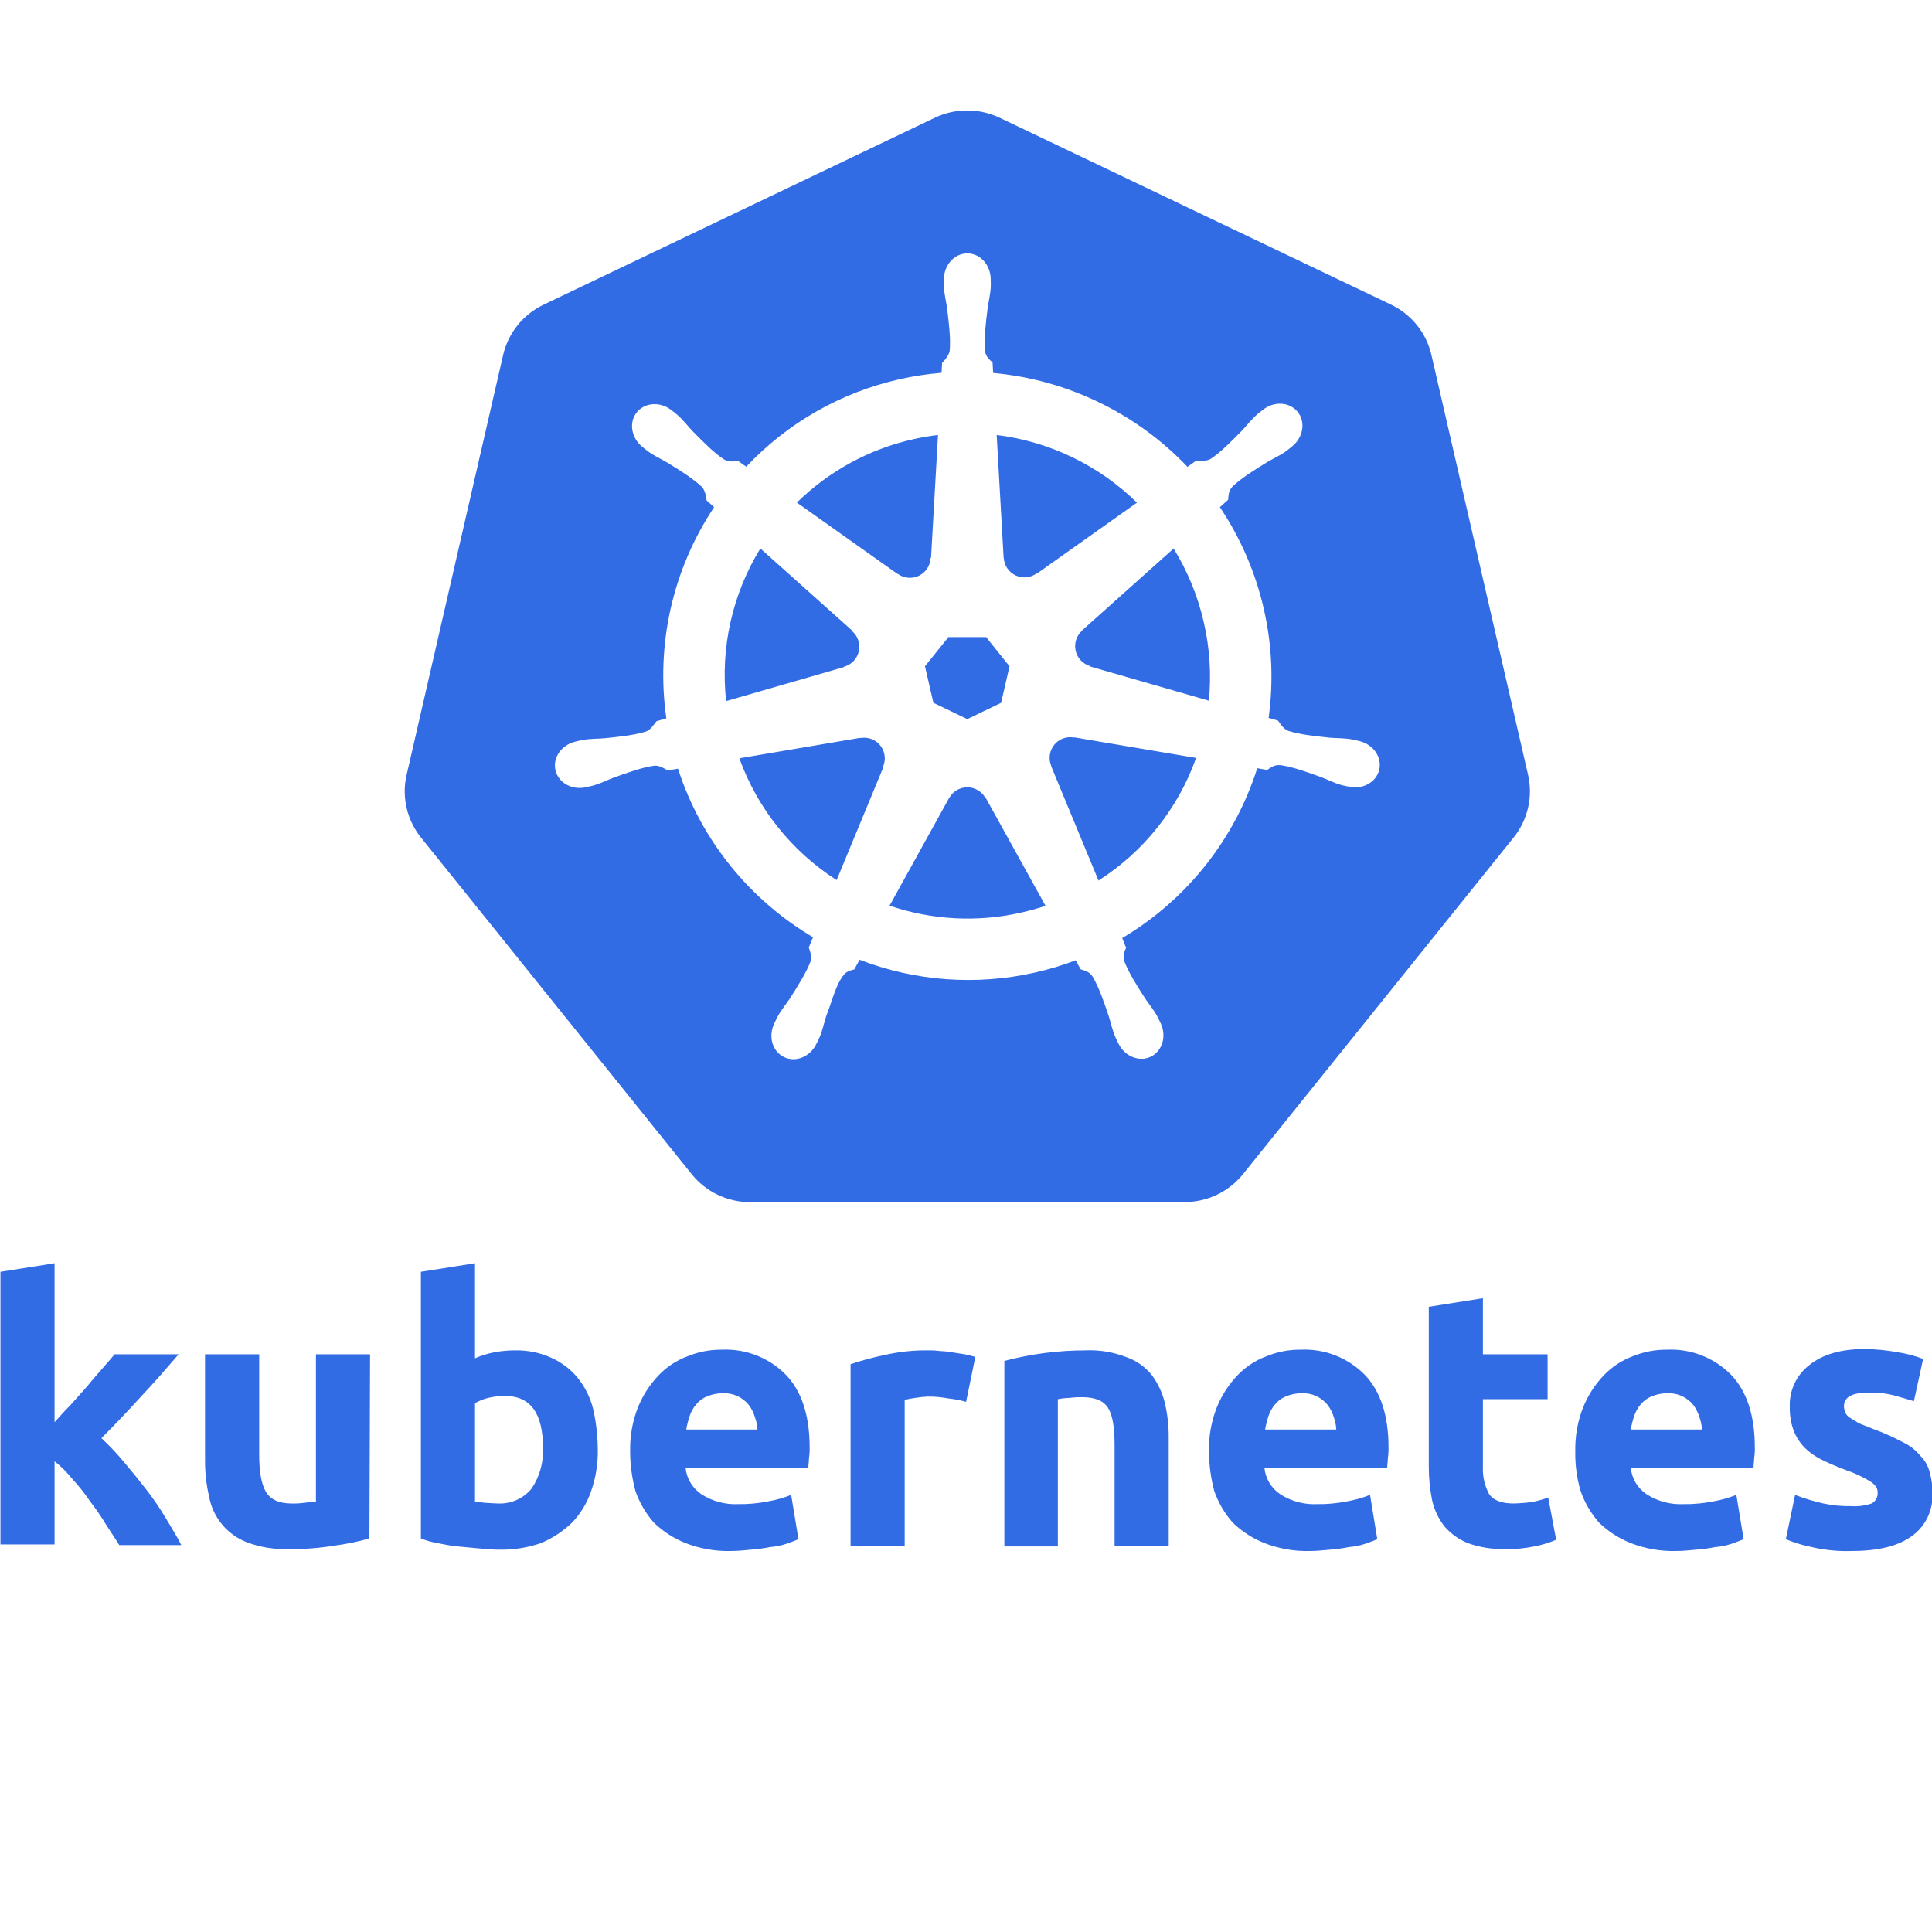
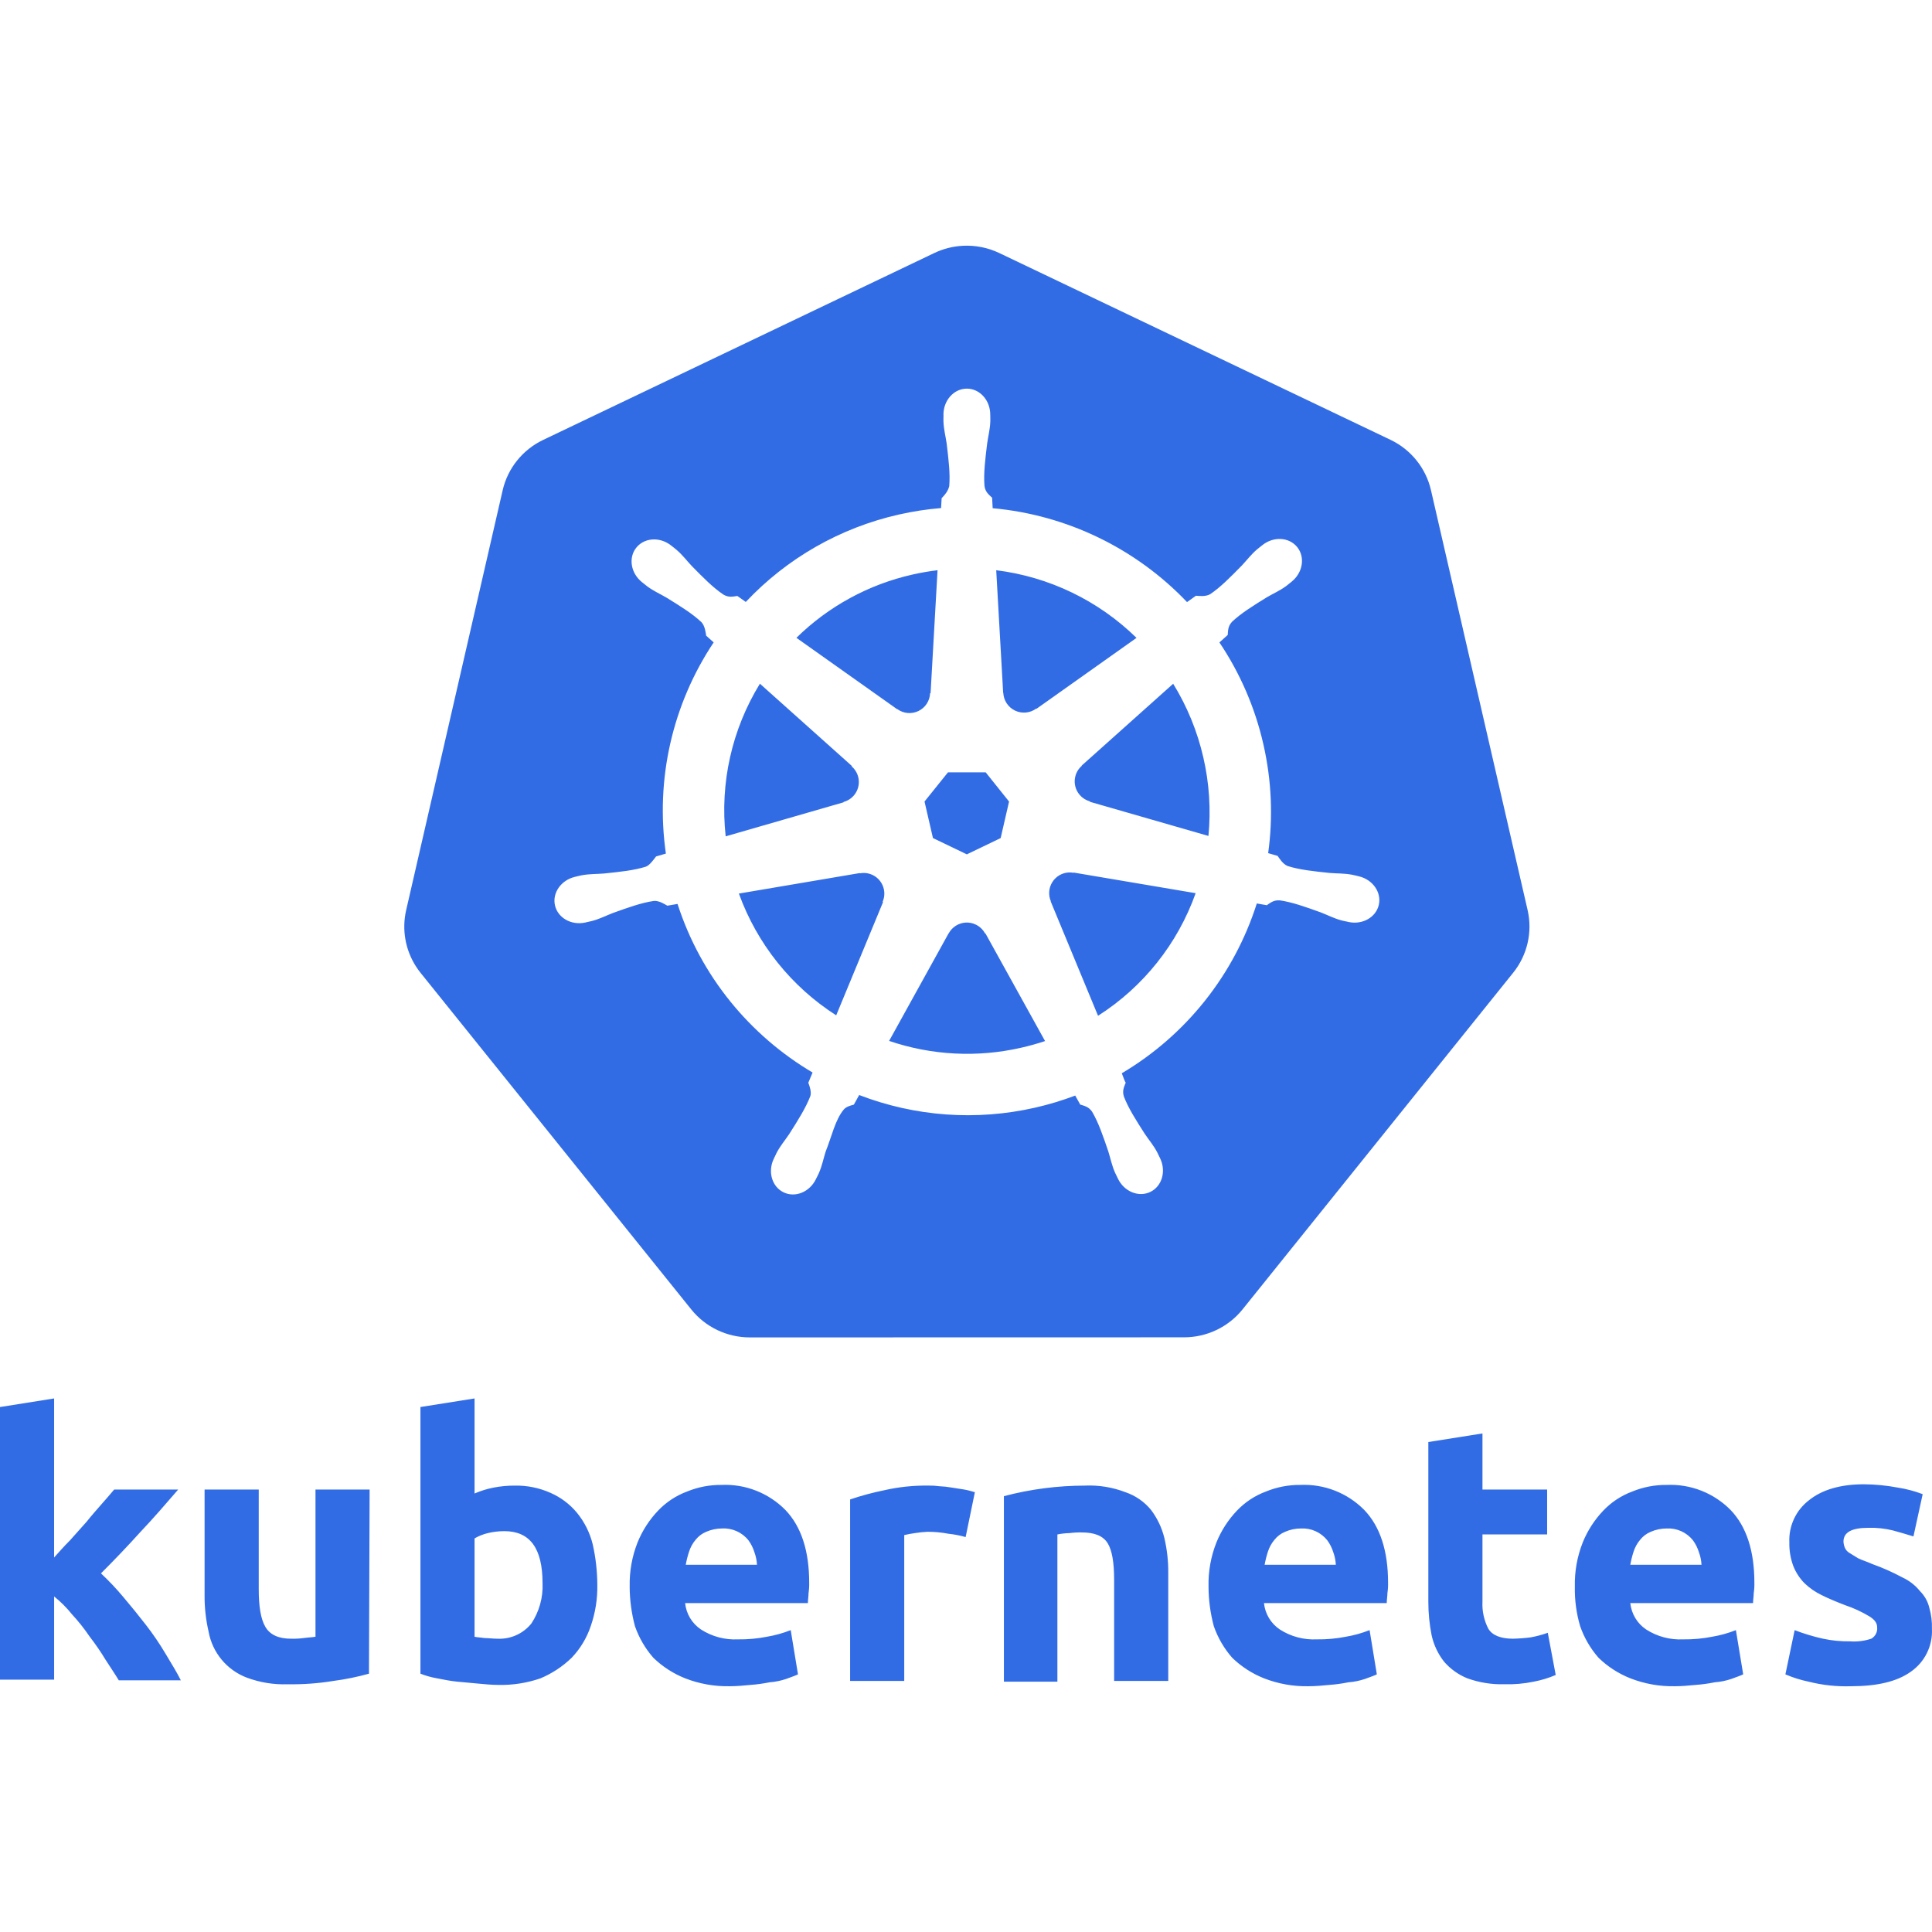
<svg xmlns="http://www.w3.org/2000/svg" viewBox="0 0 128 128">
-   <path fill="#326ce5" d="M63.83 7.323a4.956 4.915 0 0 0-1.9.48L36.014 20.186a4.956 4.915 0 0 0-2.681 3.334L26.94 51.335a4.956 4.915 0 0 0 .672 3.77 4.956 4.915 0 0 0 .283.39L45.833 77.8a4.956 4.915 0 0 0 3.875 1.847l28.765-.006a4.956 4.915 0 0 0 3.875-1.845l17.932-22.307a4.956 4.915 0 0 0 .957-4.16l-6.402-27.815a4.956 4.915 0 0 0-2.682-3.336L66.233 7.803a4.956 4.915 0 0 0-2.402-.48Zm.257 9.465c.856 0 1.55.773 1.55 1.724.001.135.009.315.004.44-.02.549-.139.969-.21 1.474-.131 1.083-.244 1.98-.176 2.815.06.417.304.582.505.775.005.113.024.487.037.694a20.329 20.329 0 0 1 12.877 6.22l.59-.42c.2.012.64.072.942-.103.694-.467 1.327-1.116 2.092-1.893.35-.371.607-.725 1.023-1.084.095-.081.24-.191.346-.275.744-.594 1.778-.531 2.312.139.534.67.363 1.693-.38 2.287-.106.084-.243.201-.342.275-.443.326-.85.493-1.29.752-.927.573-1.696 1.048-2.306 1.621-.288.308-.266.6-.291.88-.086.078-.39.347-.551.493a20.079 20.079 0 0 1 2.906 6.719c.562 2.447.65 4.892.324 7.242l.627.182c.113.16.345.547.67.674.798.251 1.697.343 2.782.457.509.042.948.017 1.488.119.129.024.318.075.451.105.914.22 1.501 1.06 1.313 1.889-.19.828-1.083 1.333-2.002 1.135l-.024-.004-.031-.01c-.128-.028-.288-.056-.4-.086-.531-.142-.916-.354-1.393-.537-1.026-.368-1.875-.675-2.703-.795-.42-.033-.636.167-.87.32a23.627 23.627 0 0 0-.661-.115 20.189 20.189 0 0 1-8.944 11.25c.074.179.2.558.258.625-.098.262-.245.514-.12.916.302.78.79 1.544 1.378 2.463.284.425.575.75.832 1.236.061.117.142.293.201.416.399.853.106 1.837-.66 2.205-.772.372-1.732-.02-2.145-.879-.059-.12-.141-.281-.191-.396-.22-.503-.297-.935-.451-1.422-.352-1.032-.642-1.887-1.065-2.61-.236-.349-.525-.393-.79-.48-.05-.084-.234-.422-.333-.597a20.138 20.138 0 0 1-2.662.802 20.037 20.037 0 0 1-11.652-.838l-.352.637c-.261.07-.513.14-.668.324-.565.674-.79 1.757-1.2 2.787-.156.487-.228.919-.448 1.422-.05.114-.135.274-.194.395v.004l-.004.004c-.413.855-1.37 1.246-2.14.875-.766-.369-1.059-1.352-.66-2.205.059-.123.138-.3.199-.416.257-.486.548-.816.832-1.24.587-.92 1.103-1.743 1.404-2.524.076-.26-.037-.614-.138-.877l.283-.676c-4.13-2.446-7.391-6.346-8.947-11.17l-.676.116c-.182-.102-.545-.342-.89-.315-.829.12-1.68.427-2.706.795-.477.183-.862.391-1.393.533-.112.03-.272.062-.4.09-.01.003-.02.008-.031.01l-.022.004c-.92.198-1.812-.307-2.002-1.135-.189-.828.399-1.668 1.313-1.889l.021-.006c.005 0 .01-.002.014-.003.13-.03.295-.074.414-.096.54-.102.98-.077 1.488-.12 1.085-.113 1.983-.205 2.782-.456.253-.104.494-.453.666-.674l.65-.19A20.069 20.069 0 0 1 47.313 33.6l-.498-.445c-.032-.194-.074-.64-.312-.895-.61-.572-1.38-1.048-2.307-1.62-.44-.26-.843-.426-1.285-.753-.094-.069-.22-.175-.323-.257l-.023-.018c-.744-.593-.915-1.617-.38-2.287.3-.377.759-.563 1.235-.547.371.013.755.149 1.08.408.106.084.252.194.346.276.417.358.671.712 1.022 1.084.765.777 1.396 1.421 2.09 1.888.364.213.645.127.922.09.089.066.389.28.56.397a19.954 19.954 0 0 1 10.137-5.79 20.173 20.173 0 0 1 2.802-.431l.038-.656c.206-.2.438-.489.504-.803.067-.834-.042-1.73-.172-2.813-.072-.505-.193-.927-.213-1.476-.004-.113.003-.267.004-.397 0-.014-.004-.028-.004-.043 0-.952.694-1.724 1.55-1.724zm-1.942 12.031a16.355 16.355 0 0 0-1.654.285 15.984 15.984 0 0 0-7.697 4.193l6.673 4.731.012-.008a1.367 1.367 0 0 0 2.172-1.047l.033-.015zm3.887 0 .46 8.125.009.004a1.37 1.37 0 0 0 2.174 1.043l.023.01 6.629-4.7a16.118 16.118 0 0 0-9.295-4.482zm-15.656 7.518a15.979 15.979 0 0 0-2.268 10.113l7.809-2.254.006-.027a1.37 1.37 0 0 0 .71-.467 1.366 1.366 0 0 0-.173-1.883l.007-.033zm27.379.004-6.06 5.421.005.018a1.352 1.352 0 0 0-.434.725 1.369 1.369 0 0 0 .97 1.625l.009.033 7.847 2.26a16.141 16.141 0 0 0-.338-5.2 16.175 16.175 0 0 0-1.998-4.882zm-14.918 5.867-1.555 1.935.558 2.42 2.246 1.08 2.24-1.078.557-2.42-1.55-1.937zm8.001 6.634a1.369 1.369 0 0 0-1.186 1.91l-.01.012 3.136 7.575a15.996 15.996 0 0 0 6.467-8.123l-8.078-1.366-.014.016a1.356 1.356 0 0 0-.315-.024zm-13.566.034a1.382 1.382 0 0 0-.268.023l-.013-.016-8.008 1.358a16.066 16.066 0 0 0 6.447 8.068l3.102-7.498-.024-.03c.111-.256.144-.547.077-.84a1.368 1.368 0 0 0-1.313-1.065zm6.766 3.285a1.372 1.372 0 0 0-1.158.722h-.006l-3.938 7.12a16.041 16.041 0 0 0 8.754.45 16.371 16.371 0 0 0 1.578-.44l-3.95-7.133h-.028a1.36 1.36 0 0 0-.614-.584 1.348 1.348 0 0 0-.638-.135zM3.616 83.692.03 84.26v18.061h3.586v-5.51a7.514 7.514 0 0 1 1.18 1.18 12.574 12.574 0 0 1 1.181 1.488 15.923 15.923 0 0 1 1.05 1.53c.305.481.611.92.874 1.357h4.111c-.262-.525-.614-1.094-1.007-1.75a18.675 18.675 0 0 0-1.31-1.926 55.098 55.098 0 0 0-1.487-1.834A17.662 17.662 0 0 0 6.72 95.28a72.503 72.503 0 0 0 2.623-2.754c.83-.874 1.662-1.837 2.493-2.799H7.594c-.218.263-.523.611-.83.961-.306.35-.656.744-1.006 1.182-.363.409-.728.818-1.093 1.224-.377.378-.714.756-1.05 1.133zm27.855 0-3.586.568v17.666a5.527 5.527 0 0 0 1.094.307c.438.088.875.175 1.313.219.48.044.917.087 1.398.13.481.044.918.089 1.355.089a8.003 8.003 0 0 0 2.8-.438 6.725 6.725 0 0 0 2.054-1.355 5.628 5.628 0 0 0 1.268-2.098 7.918 7.918 0 0 0 .437-2.756 12.418 12.418 0 0 0-.305-2.668 5.274 5.274 0 0 0-1.05-2.098 4.736 4.736 0 0 0-1.748-1.312 5.54 5.54 0 0 0-2.362-.48 7.238 7.238 0 0 0-1.4.13 6.108 6.108 0 0 0-1.268.393zm66.776 2.318-3.586.569V97.16a11.334 11.334 0 0 0 .219 2.23 4.339 4.339 0 0 0 .83 1.75 4.047 4.047 0 0 0 1.53 1.092 6.682 6.682 0 0 0 2.448.395 8.407 8.407 0 0 0 1.969-.174 6.965 6.965 0 0 0 1.443-.44l-.525-2.796a7.11 7.11 0 0 1-1.137.304 10.72 10.72 0 0 1-1.18.088c-.787 0-1.356-.219-1.619-.656a3.516 3.516 0 0 1-.392-1.793V92.7h4.285v-2.974h-4.285zm25.275 3.368c-1.53 0-2.756.349-3.63 1.048a3.327 3.327 0 0 0-1.313 2.8 4.237 4.237 0 0 0 .263 1.573 3.42 3.42 0 0 0 .743 1.137 4.372 4.372 0 0 0 1.138.787c.437.219.961.438 1.53.657a8.295 8.295 0 0 1 1.619.744c.35.218.525.436.525.742a.766.766 0 0 1-.394.744 3.593 3.593 0 0 1-1.399.174h-.002a8.047 8.047 0 0 1-1.79-.174 13.365 13.365 0 0 1-1.882-.568l-.613 2.93a7.982 7.982 0 0 0 1.531.482 10.109 10.109 0 0 0 2.799.305c1.75 0 3.06-.306 3.979-.962a3.26 3.26 0 0 0 1.4-2.843 4.538 4.538 0 0 0-.176-1.399 2.284 2.284 0 0 0-.611-1.093 3.265 3.265 0 0 0-1.182-.918 14.424 14.424 0 0 0-1.967-.875c-.393-.175-.7-.262-.962-.393a14.69 14.69 0 0 1-.569-.35.734.734 0 0 1-.306-.351 1.277 1.277 0 0 1-.088-.395c0-.612.525-.918 1.662-.918a6.118 6.118 0 0 1 1.619.176c.481.131.918.263 1.355.395l.612-2.8a8.085 8.085 0 0 0-1.66-.437 12.44 12.44 0 0 0-2.231-.218zm-75.695.043a5.844 5.844 0 0 0-2.276.437 5.097 5.097 0 0 0-1.923 1.268 6.692 6.692 0 0 0-1.356 2.1 7.463 7.463 0 0 0-.523 2.929h-.002a10.271 10.271 0 0 0 .351 2.625 6.312 6.312 0 0 0 1.223 2.098 6.439 6.439 0 0 0 2.1 1.355 7.69 7.69 0 0 0 2.972.525c.438 0 .918-.043 1.356-.087a9.871 9.871 0 0 0 1.27-.174 4.409 4.409 0 0 0 1.093-.221c.35-.13.612-.217.787-.305l-.482-2.93a7.845 7.845 0 0 1-1.575.438 9.267 9.267 0 0 1-1.923.174 4.16 4.16 0 0 1-2.45-.656 2.397 2.397 0 0 1-1.048-1.748h8.134c0-.219.043-.438.043-.656a4.002 4.002 0 0 0 .043-.7c0-2.098-.525-3.717-1.574-4.81a5.597 5.597 0 0 0-4.24-1.662zm38.35 0a5.844 5.844 0 0 0-2.274.437 5.097 5.097 0 0 0-1.924 1.268 6.692 6.692 0 0 0-1.355 2.1 7.462 7.462 0 0 0-.526 2.929 10.269 10.269 0 0 0 .35 2.625 6.312 6.312 0 0 0 1.224 2.098 6.438 6.438 0 0 0 2.1 1.355 7.69 7.69 0 0 0 2.973.525c.437 0 .918-.043 1.355-.087a9.873 9.873 0 0 0 1.27-.174 4.408 4.408 0 0 0 1.091-.221c.35-.13.613-.217.788-.305l-.48-2.93a7.844 7.844 0 0 1-1.575.438 9.267 9.267 0 0 1-1.924.174 4.16 4.16 0 0 1-2.45-.656 2.397 2.397 0 0 1-1.048-1.748h8.133c0-.219.045-.438.045-.656a4 4 0 0 0 .043-.7c0-2.098-.525-3.717-1.574-4.81a5.597 5.597 0 0 0-4.243-1.662zm24.269 0a5.844 5.844 0 0 0-2.274.437 5.097 5.097 0 0 0-1.923 1.268 6.692 6.692 0 0 0-1.356 2.1 7.462 7.462 0 0 0-.525 2.929 8.647 8.647 0 0 0 .351 2.625 6.312 6.312 0 0 0 1.223 2.098 6.438 6.438 0 0 0 2.1 1.355 7.69 7.69 0 0 0 2.972.525c.438 0 .918-.043 1.356-.087a9.871 9.871 0 0 0 1.27-.174 4.408 4.408 0 0 0 1.091-.221c.35-.13.614-.217.79-.305l-.483-2.93a7.844 7.844 0 0 1-1.574.438 9.267 9.267 0 0 1-1.924.174 4.16 4.16 0 0 1-2.45-.656 2.397 2.397 0 0 1-1.048-1.748h8.132c0-.219.045-.438.045-.656a4.001 4.001 0 0 0 .043-.7c0-2.098-.524-3.717-1.574-4.81a5.597 5.597 0 0 0-4.242-1.662zm-48.889.045a12.302 12.302 0 0 0-2.93.304 18.601 18.601 0 0 0-2.275.613v12.026h3.586v-9.664a6.869 6.869 0 0 1 .701-.131 7.71 7.71 0 0 1 .83-.088 7.237 7.237 0 0 1 1.4.13 6.57 6.57 0 0 1 1.137.22l.612-2.975c-.175-.043-.437-.13-.7-.174a33.245 33.245 0 0 1-.831-.13 5.975 5.975 0 0 0-.83-.089 4.256 4.256 0 0 0-.7-.043zm10.363 0a21.144 21.144 0 0 0-5.377.699h-.002v12.289h3.544v-9.752a4.332 4.332 0 0 1 .787-.088 5.576 5.576 0 0 1 .83-.045c.83 0 1.398.22 1.705.701.306.481.437 1.312.437 2.45v6.689h3.586v-7.13a9.755 9.755 0 0 0-.262-2.36 5.108 5.108 0 0 0-.874-1.836 3.746 3.746 0 0 0-1.705-1.182 6.67 6.67 0 0 0-2.668-.436zm-58.336.261v7.04a10.283 10.283 0 0 0 .264 2.363 4.017 4.017 0 0 0 2.537 3.06 7.046 7.046 0 0 0 2.71.438 16.903 16.903 0 0 0 3.019-.22 17.016 17.016 0 0 0 2.361-.481l.043-12.2h-3.586v9.752c-.262.044-.48.044-.787.088a5.576 5.576 0 0 1-.83.043c-.831 0-1.399-.262-1.705-.787-.306-.525-.438-1.355-.438-2.492v-6.604zm34.284 2.58a2.09 2.09 0 0 1 1.752.787 2.658 2.658 0 0 1 .392.787 2.827 2.827 0 0 1 .17.83h-4.719a6.394 6.394 0 0 1 .22-.872 2.294 2.294 0 0 1 .437-.788 1.74 1.74 0 0 1 .699-.525 2.642 2.642 0 0 1 1.049-.219zm38.351 0a2.09 2.09 0 0 1 1.75.787 2.659 2.659 0 0 1 .395.787 2.828 2.828 0 0 1 .168.83h-4.717a6.391 6.391 0 0 1 .219-.872 2.294 2.294 0 0 1 .437-.788 1.74 1.74 0 0 1 .7-.525 2.642 2.642 0 0 1 1.048-.219zm24.227 0a2.09 2.09 0 0 1 1.75.787 2.658 2.658 0 0 1 .392.787 2.827 2.827 0 0 1 .172.83h-4.718a6.392 6.392 0 0 1 .218-.872 2.294 2.294 0 0 1 .438-.788 1.74 1.74 0 0 1 .7-.525 2.642 2.642 0 0 1 1.048-.219zm-77.008.176c1.706 0 2.537 1.136 2.537 3.453a4.484 4.484 0 0 1-.742 2.668 2.708 2.708 0 0 1-2.23 1.006c-.307 0-.615-.043-.877-.043-.263-.044-.48-.044-.655-.088v-6.515a3.304 3.304 0 0 1 .875-.35 4.67 4.67 0 0 1 1.092-.13z" />
+   <path fill="#326ce5" d="M63.8 16.283a4.956 4.915 0 0 0-1.9.48L35.984 29.146a4.956 4.915 0 0 0-2.681 3.334L26.91 60.295a4.956 4.915 0 0 0 .672 3.77 4.956 4.915 0 0 0 .283.39L45.803 86.76a4.956 4.915 0 0 0 3.875 1.847l28.765-.006a4.956 4.915 0 0 0 3.875-1.845l17.932-22.307a4.956 4.915 0 0 0 .957-4.16l-6.402-27.815a4.956 4.915 0 0 0-2.682-3.336l-25.92-12.375a4.956 4.915 0 0 0-2.402-.48zm.257 9.465c.856 0 1.55.773 1.55 1.724.001.135.009.315.004.44-.02.549-.139.969-.21 1.474-.131 1.083-.244 1.98-.176 2.815.06.417.304.582.505.775.005.113.024.487.037.694a20.329 20.329 0 0 1 12.877 6.22l.59-.42c.2.012.64.072.942-.103.694-.467 1.327-1.116 2.092-1.893.35-.371.607-.725 1.023-1.084.095-.081.24-.191.346-.275.744-.594 1.778-.531 2.312.139.534.67.363 1.693-.38 2.287-.106.084-.243.2-.342.275-.443.326-.85.493-1.29.752-.927.573-1.696 1.048-2.306 1.62-.288.309-.266.6-.291.88-.086.079-.39.348-.551.494a20.079 20.079 0 0 1 2.906 6.719c.562 2.447.65 4.892.324 7.242l.627.182c.113.16.345.547.67.674.798.25 1.697.343 2.782.457.509.042.948.017 1.488.119.129.024.318.075.451.105.914.22 1.501 1.06 1.313 1.889-.19.828-1.083 1.333-2.002 1.135l-.024-.004-.031-.01c-.128-.028-.288-.056-.4-.086-.531-.142-.916-.354-1.393-.537-1.026-.368-1.875-.675-2.703-.795-.42-.033-.636.167-.87.32a23.627 23.627 0 0 0-.661-.115 20.189 20.189 0 0 1-8.944 11.25c.074.179.2.558.258.625-.098.262-.245.514-.12.916.302.78.79 1.544 1.378 2.463.284.425.575.75.832 1.236.061.117.142.293.201.416.399.853.106 1.837-.66 2.205-.772.372-1.732-.02-2.145-.88-.059-.12-.141-.28-.191-.395-.22-.503-.297-.935-.451-1.422-.352-1.032-.642-1.887-1.065-2.61-.236-.35-.525-.393-.79-.48-.05-.084-.234-.422-.333-.597a20.138 20.138 0 0 1-2.662.802 20.037 20.037 0 0 1-11.652-.838l-.352.637c-.261.07-.513.14-.668.324-.565.674-.79 1.757-1.2 2.787-.156.487-.228.919-.448 1.422-.05.114-.135.274-.194.395v.004l-.004.004c-.413.855-1.37 1.246-2.14.875-.766-.37-1.059-1.352-.66-2.205.059-.123.138-.3.199-.416.257-.486.548-.816.832-1.24.587-.92 1.103-1.743 1.404-2.524.076-.26-.037-.614-.138-.877l.283-.676c-4.13-2.446-7.391-6.346-8.947-11.17l-.676.116c-.182-.102-.545-.342-.89-.315-.829.12-1.68.427-2.706.795-.477.183-.862.39-1.393.533-.112.03-.272.062-.4.09-.01.003-.02.008-.031.01l-.022.004c-.92.198-1.812-.307-2.002-1.135-.189-.828.399-1.668 1.313-1.89l.021-.005c.005 0 .01-.002.014-.003.13-.03.295-.074.414-.096.54-.102.98-.077 1.488-.12 1.085-.113 1.983-.205 2.782-.456.253-.104.494-.453.666-.674l.65-.19a20.069 20.069 0 0 1 3.166-13.992l-.498-.445c-.032-.194-.074-.64-.312-.895-.61-.572-1.38-1.048-2.307-1.62-.44-.26-.843-.426-1.285-.753-.094-.07-.22-.175-.323-.257l-.023-.018c-.744-.593-.915-1.617-.38-2.287.3-.377.759-.563 1.235-.547.371.013.755.149 1.08.408.106.084.252.194.346.276.417.358.671.712 1.022 1.084.765.777 1.396 1.42 2.09 1.888.364.213.645.127.922.09.089.066.389.28.56.397a19.954 19.954 0 0 1 10.137-5.79 20.173 20.173 0 0 1 2.802-.431l.038-.656c.206-.2.438-.49.504-.803.067-.834-.042-1.73-.172-2.813-.072-.505-.193-.927-.213-1.476-.004-.113.003-.267.004-.397 0-.014-.004-.028-.004-.043 0-.952.694-1.724 1.55-1.724zm-1.942 12.03a16.355 16.355 0 0 0-1.654.286 15.984 15.984 0 0 0-7.697 4.193l6.673 4.73.012-.007a1.367 1.367 0 0 0 2.172-1.047l.033-.015zm3.887 0 .46 8.126.009.004a1.37 1.37 0 0 0 2.174 1.043l.023.01 6.629-4.7a16.118 16.118 0 0 0-9.295-4.482zm-15.656 7.519a15.979 15.979 0 0 0-2.268 10.113l7.809-2.254.006-.027a1.37 1.37 0 0 0 .71-.467 1.366 1.366 0 0 0-.173-1.883l.007-.033zm27.379.004-6.06 5.42.005.019a1.352 1.352 0 0 0-.434.725 1.369 1.369 0 0 0 .97 1.625l.009.033 7.847 2.26a16.141 16.141 0 0 0-.338-5.2 16.175 16.175 0 0 0-1.998-4.882zm-14.918 5.867-1.555 1.935.558 2.42 2.246 1.08 2.24-1.078.557-2.42-1.55-1.937zm8.001 6.634a1.369 1.369 0 0 0-1.186 1.91l-.01.012 3.136 7.575a15.996 15.996 0 0 0 6.467-8.123l-8.078-1.366-.014.016a1.356 1.356 0 0 0-.315-.024zm-13.566.034a1.382 1.382 0 0 0-.268.023l-.013-.016-8.008 1.358a16.066 16.066 0 0 0 6.447 8.068l3.102-7.498-.024-.03c.111-.256.144-.547.077-.84a1.368 1.368 0 0 0-1.313-1.065zm6.766 3.285a1.372 1.372 0 0 0-1.158.722h-.006l-3.938 7.12a16.041 16.041 0 0 0 8.754.45 16.371 16.371 0 0 0 1.578-.44l-3.95-7.133h-.028a1.36 1.36 0 0 0-.614-.584 1.348 1.348 0 0 0-.638-.135zM3.586 92.65 0 93.22v18.06h3.586v-5.51a7.514 7.514 0 0 1 1.18 1.18 12.574 12.574 0 0 1 1.181 1.489 15.923 15.923 0 0 1 1.05 1.53c.305.48.611.92.874 1.357h4.111c-.262-.525-.614-1.094-1.007-1.75a18.675 18.675 0 0 0-1.31-1.926 55.098 55.098 0 0 0-1.487-1.834 17.662 17.662 0 0 0-1.488-1.576 72.503 72.503 0 0 0 2.623-2.754c.83-.874 1.662-1.837 2.493-2.8H7.564c-.218.264-.523.612-.83.962-.306.35-.656.744-1.006 1.182-.363.409-.728.818-1.093 1.224-.377.378-.714.756-1.05 1.133zm27.855 0-3.586.569v17.666a5.527 5.527 0 0 0 1.094.307c.438.088.875.175 1.313.219.48.044.917.087 1.398.13.481.044.918.089 1.355.089a8.003 8.003 0 0 0 2.8-.438 6.725 6.725 0 0 0 2.054-1.355 5.628 5.628 0 0 0 1.268-2.098 7.918 7.918 0 0 0 .437-2.756 12.418 12.418 0 0 0-.305-2.668 5.274 5.274 0 0 0-1.05-2.098 4.736 4.736 0 0 0-1.748-1.312 5.54 5.54 0 0 0-2.362-.48 7.238 7.238 0 0 0-1.4.13 6.108 6.108 0 0 0-1.268.393zm66.776 2.319-3.586.569v10.58a11.334 11.334 0 0 0 .219 2.23 4.339 4.339 0 0 0 .83 1.75 4.047 4.047 0 0 0 1.53 1.093 6.682 6.682 0 0 0 2.448.395 8.407 8.407 0 0 0 1.969-.174 6.965 6.965 0 0 0 1.443-.44l-.525-2.796a7.11 7.11 0 0 1-1.137.304 10.72 10.72 0 0 1-1.18.088c-.787 0-1.356-.22-1.619-.656a3.516 3.516 0 0 1-.392-1.793v-4.46h4.285v-2.974h-4.285zm25.275 3.368c-1.53 0-2.756.349-3.63 1.048a3.327 3.327 0 0 0-1.313 2.8 4.237 4.237 0 0 0 .263 1.573 3.42 3.42 0 0 0 .743 1.137 4.372 4.372 0 0 0 1.138.787c.437.219.961.438 1.53.657a8.295 8.295 0 0 1 1.619.744c.35.218.525.436.525.742a.766.766 0 0 1-.394.744 3.593 3.593 0 0 1-1.399.174h-.002a8.047 8.047 0 0 1-1.79-.174 13.365 13.365 0 0 1-1.882-.568l-.613 2.93a7.982 7.982 0 0 0 1.531.482 10.109 10.109 0 0 0 2.799.305c1.75 0 3.06-.306 3.979-.962a3.26 3.26 0 0 0 1.4-2.843 4.538 4.538 0 0 0-.176-1.4 2.284 2.284 0 0 0-.611-1.092 3.265 3.265 0 0 0-1.182-.918 14.424 14.424 0 0 0-1.967-.875c-.393-.175-.7-.262-.962-.393a14.69 14.69 0 0 1-.569-.35.734.734 0 0 1-.306-.351 1.277 1.277 0 0 1-.088-.395c0-.612.525-.918 1.662-.918a6.118 6.118 0 0 1 1.619.176c.481.13.918.263 1.355.395l.612-2.8a8.085 8.085 0 0 0-1.66-.437 12.44 12.44 0 0 0-2.231-.218zm-75.695.043a5.844 5.844 0 0 0-2.276.437 5.097 5.097 0 0 0-1.923 1.268 6.692 6.692 0 0 0-1.356 2.1 7.463 7.463 0 0 0-.523 2.929h-.002a10.271 10.271 0 0 0 .351 2.625 6.312 6.312 0 0 0 1.223 2.098 6.439 6.439 0 0 0 2.1 1.355 7.69 7.69 0 0 0 2.972.525c.438 0 .918-.043 1.356-.087a9.871 9.871 0 0 0 1.27-.174 4.409 4.409 0 0 0 1.093-.221c.35-.13.612-.217.787-.305l-.482-2.93a7.845 7.845 0 0 1-1.575.438 9.267 9.267 0 0 1-1.923.174 4.16 4.16 0 0 1-2.45-.656 2.397 2.397 0 0 1-1.048-1.748h8.134c0-.22.043-.438.043-.656a4.002 4.002 0 0 0 .043-.7c0-2.098-.525-3.717-1.574-4.81a5.597 5.597 0 0 0-4.24-1.662zm38.35 0a5.844 5.844 0 0 0-2.274.437 5.097 5.097 0 0 0-1.924 1.268 6.692 6.692 0 0 0-1.355 2.1 7.462 7.462 0 0 0-.526 2.929 10.269 10.269 0 0 0 .35 2.625 6.312 6.312 0 0 0 1.224 2.098 6.438 6.438 0 0 0 2.1 1.355 7.69 7.69 0 0 0 2.973.525c.437 0 .918-.043 1.355-.087a9.873 9.873 0 0 0 1.27-.174 4.408 4.408 0 0 0 1.091-.221c.35-.13.613-.217.788-.305l-.48-2.93a7.844 7.844 0 0 1-1.575.438 9.267 9.267 0 0 1-1.924.174 4.16 4.16 0 0 1-2.45-.656 2.397 2.397 0 0 1-1.048-1.748h8.133c0-.22.045-.438.045-.656a4 4 0 0 0 .043-.7c0-2.098-.525-3.717-1.574-4.81a5.597 5.597 0 0 0-4.243-1.662zm24.269 0a5.844 5.844 0 0 0-2.274.437 5.097 5.097 0 0 0-1.923 1.268 6.692 6.692 0 0 0-1.356 2.1 7.462 7.462 0 0 0-.525 2.929 8.647 8.647 0 0 0 .351 2.625 6.312 6.312 0 0 0 1.223 2.098 6.438 6.438 0 0 0 2.1 1.355 7.69 7.69 0 0 0 2.972.525c.438 0 .918-.043 1.356-.087a9.871 9.871 0 0 0 1.27-.174 4.408 4.408 0 0 0 1.091-.221c.35-.13.614-.217.79-.305l-.483-2.93a7.844 7.844 0 0 1-1.574.438 9.267 9.267 0 0 1-1.924.174 4.16 4.16 0 0 1-2.45-.656 2.397 2.397 0 0 1-1.048-1.748h8.132c0-.22.045-.438.045-.656a4.001 4.001 0 0 0 .043-.7c0-2.098-.524-3.717-1.574-4.81a5.597 5.597 0 0 0-4.242-1.662zm-48.889.045a12.302 12.302 0 0 0-2.93.304 18.601 18.601 0 0 0-2.275.613v12.026h3.586v-9.664a6.869 6.869 0 0 1 .701-.131 7.71 7.71 0 0 1 .83-.088 7.237 7.237 0 0 1 1.4.13 6.57 6.57 0 0 1 1.137.22l.612-2.975c-.175-.043-.437-.13-.7-.174a33.245 33.245 0 0 1-.831-.13 5.975 5.975 0 0 0-.83-.09 4.256 4.256 0 0 0-.7-.042zm10.363 0a21.144 21.144 0 0 0-5.377.699h-.002v12.289h3.544v-9.752a4.332 4.332 0 0 1 .787-.088 5.576 5.576 0 0 1 .83-.045c.83 0 1.398.22 1.705.7.306.482.437 1.313.437 2.45v6.69H77.4v-7.13a9.755 9.755 0 0 0-.262-2.36 5.108 5.108 0 0 0-.874-1.836 3.746 3.746 0 0 0-1.705-1.182 6.67 6.67 0 0 0-2.668-.436zm-58.336.26v7.04a10.283 10.283 0 0 0 .264 2.364 4.017 4.017 0 0 0 2.537 3.06 7.046 7.046 0 0 0 2.71.438 16.903 16.903 0 0 0 3.019-.22 17.016 17.016 0 0 0 2.361-.481l.043-12.2h-3.586v9.752c-.262.044-.48.044-.787.088a5.576 5.576 0 0 1-.83.043c-.831 0-1.399-.262-1.705-.787-.306-.525-.438-1.355-.438-2.492v-6.604zm34.284 2.58a2.09 2.09 0 0 1 1.752.788 2.658 2.658 0 0 1 .392.787 2.827 2.827 0 0 1 .17.83h-4.719a6.394 6.394 0 0 1 .22-.872 2.294 2.294 0 0 1 .437-.788 1.74 1.74 0 0 1 .699-.525 2.642 2.642 0 0 1 1.049-.22zm38.351 0a2.09 2.09 0 0 1 1.75.788 2.659 2.659 0 0 1 .395.787 2.828 2.828 0 0 1 .168.83h-4.717a6.391 6.391 0 0 1 .219-.872 2.294 2.294 0 0 1 .437-.788 1.74 1.74 0 0 1 .7-.525 2.642 2.642 0 0 1 1.048-.22zm24.227 0a2.09 2.09 0 0 1 1.75.788 2.658 2.658 0 0 1 .392.787 2.827 2.827 0 0 1 .172.83h-4.718a6.392 6.392 0 0 1 .218-.872 2.294 2.294 0 0 1 .438-.788 1.74 1.74 0 0 1 .7-.525 2.642 2.642 0 0 1 1.048-.22zm-77.008.177c1.706 0 2.537 1.136 2.537 3.453a4.484 4.484 0 0 1-.742 2.668 2.708 2.708 0 0 1-2.23 1.006c-.307 0-.615-.043-.877-.043-.263-.044-.48-.044-.655-.088v-6.515a3.304 3.304 0 0 1 .875-.35 4.67 4.67 0 0 1 1.092-.13z" />
</svg>
